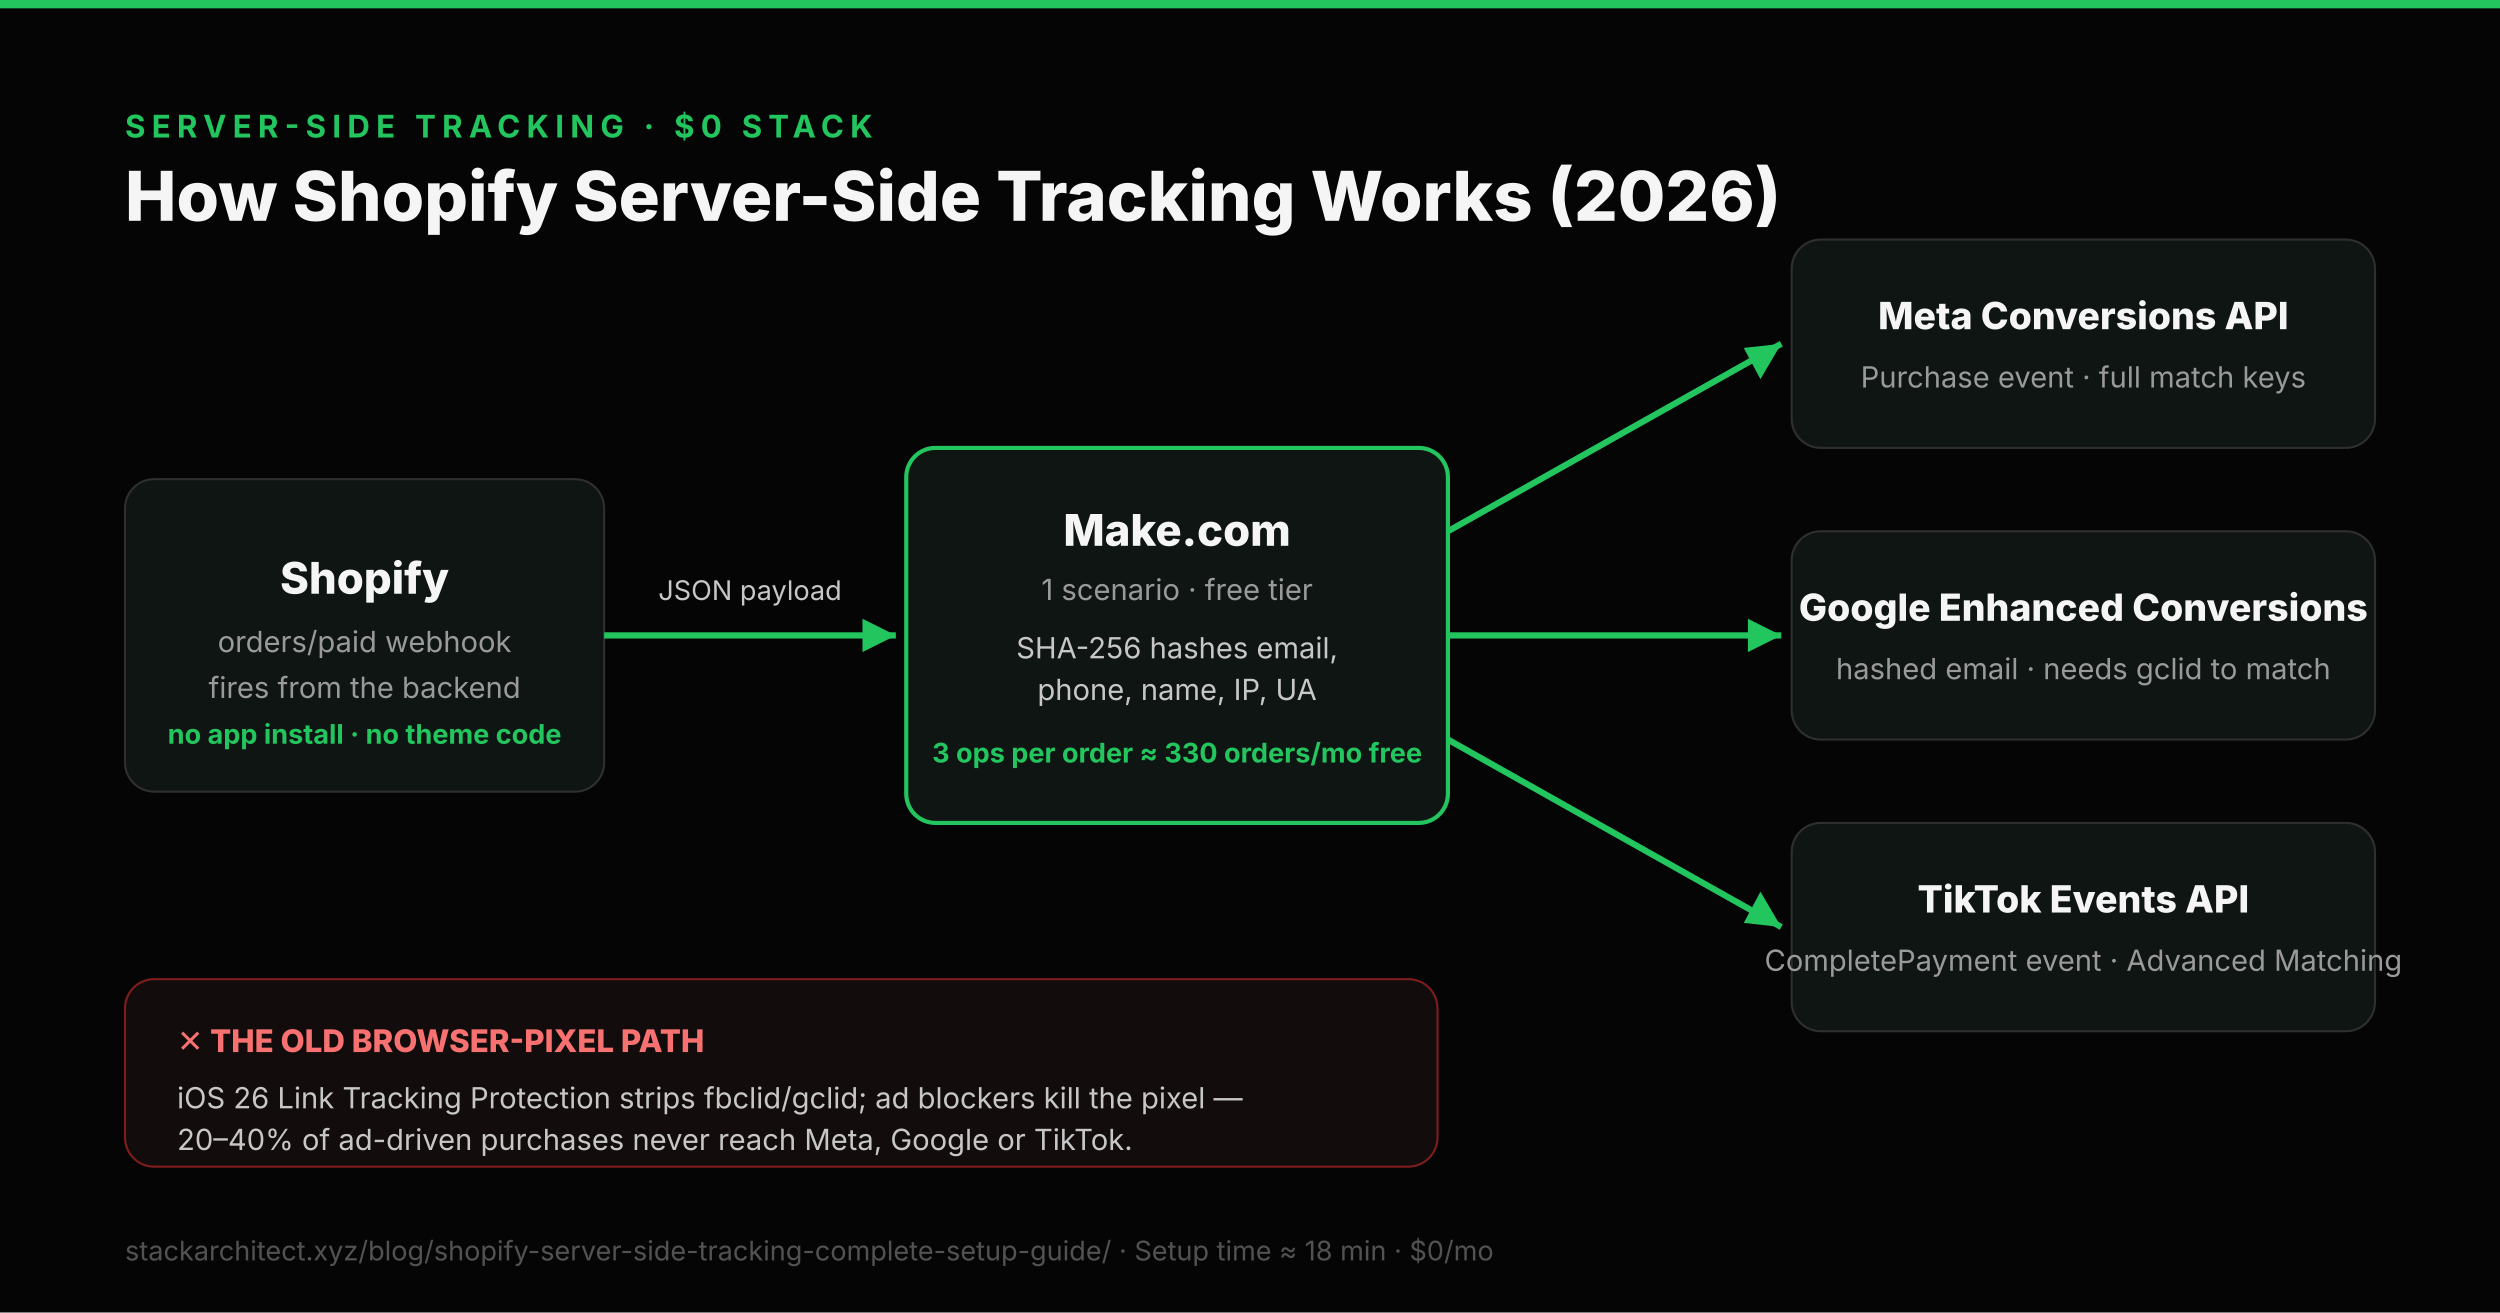
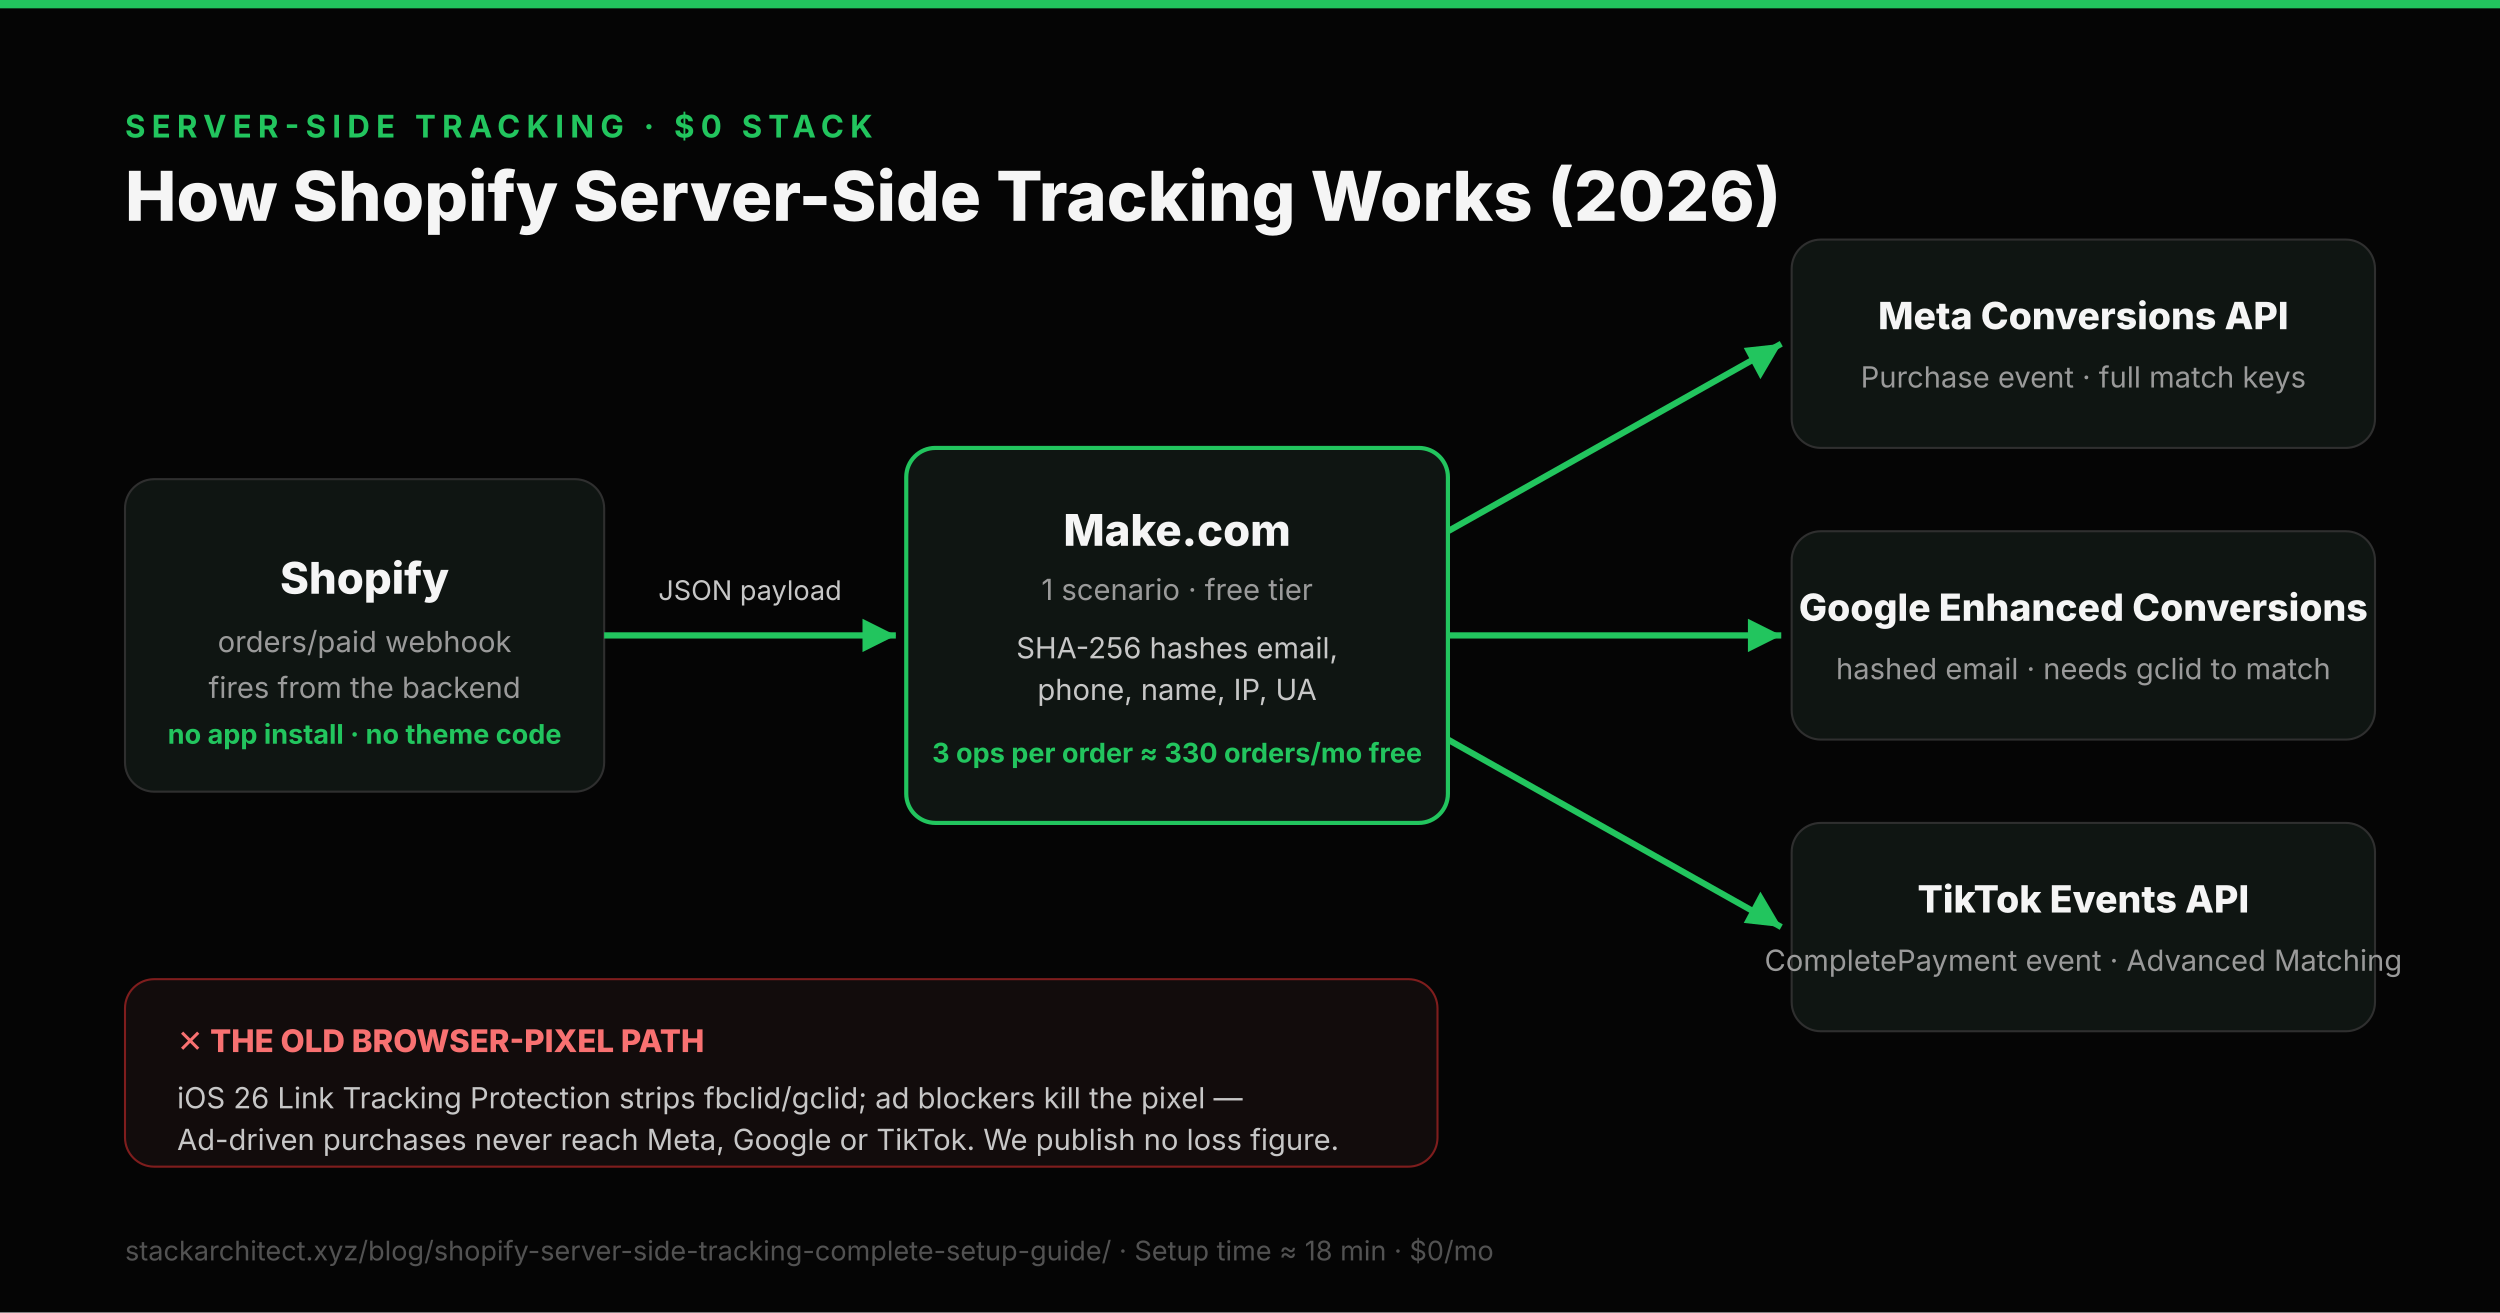
<svg xmlns="http://www.w3.org/2000/svg" viewBox="0 0 1200 630" role="img" aria-labelledby="t d" font-family="Inter,Segoe UI,Arial,sans-serif">
  <rect width="1200" height="630" fill="#050505" />
  <rect x="0" y="0" width="1200" height="4" fill="#22c55e" />
  <text x="60" y="66" fill="#22c55e" font-size="15" font-weight="700" letter-spacing="3">SERVER-SIDE TRACKING · $0 STACK</text>
  <text x="60" y="106" fill="#f5f5f5" font-size="33" font-weight="800">How Shopify Server-Side Tracking Works (2026)</text>
  <rect x="60" y="230" width="230" height="150" rx="14" fill="#0f1512" stroke="#2f2f2f" />
  <text x="175" y="285" fill="#f5f5f5" font-size="21" font-weight="800" text-anchor="middle">Shopify</text>
  <text x="175" y="313" fill="#9a9a9a" font-size="14" text-anchor="middle">orders/paid webhook</text>
  <text x="175" y="335" fill="#9a9a9a" font-size="14" text-anchor="middle">fires from the backend</text>
  <text x="175" y="357" fill="#22c55e" font-size="13" font-weight="700" text-anchor="middle">no app install · no theme code</text>
  <line x1="290" y1="305" x2="430" y2="305" stroke="#22c55e" stroke-width="3" />
  <polygon points="430,305 414,297 414,313" fill="#22c55e" />
  <text x="360" y="288" fill="#c7c7c7" font-size="13" text-anchor="middle">JSON payload</text>
  <rect x="435" y="215" width="260" height="180" rx="14" fill="#0f1512" stroke="#22c55e" stroke-width="2" />
  <text x="565" y="262" fill="#f5f5f5" font-size="21" font-weight="800" text-anchor="middle">Make.com</text>
  <text x="565" y="288" fill="#9a9a9a" font-size="14" text-anchor="middle">1 scenario · free tier</text>
  <text x="565" y="316" fill="#c7c7c7" font-size="14" text-anchor="middle">SHA-256 hashes email,</text>
  <text x="565" y="336" fill="#c7c7c7" font-size="14" text-anchor="middle">phone, name, IP, UA</text>
  <text x="565" y="366" fill="#22c55e" font-size="13" font-weight="700" text-anchor="middle">3 ops per order ≈ 330 orders/mo free</text>
  <line x1="695" y1="255" x2="855" y2="165" stroke="#22c55e" stroke-width="3" />
  <polygon points="855,165 837,167 845,182" fill="#22c55e" />
  <line x1="695" y1="305" x2="855" y2="305" stroke="#22c55e" stroke-width="3" />
  <polygon points="855,305 839,297 839,313" fill="#22c55e" />
  <line x1="695" y1="355" x2="855" y2="445" stroke="#22c55e" stroke-width="3" />
  <polygon points="855,445 845,428 837,443" fill="#22c55e" />
  <rect x="860" y="115" width="280" height="100" rx="14" fill="#0f1512" stroke="#2f2f2f" />
  <text x="1000" y="158" fill="#f5f5f5" font-size="18" font-weight="800" text-anchor="middle">Meta Conversions API</text>
  <text x="1000" y="186" fill="#9a9a9a" font-size="14" text-anchor="middle">Purchase event · full match keys</text>
  <rect x="860" y="255" width="280" height="100" rx="14" fill="#0f1512" stroke="#2f2f2f" />
  <text x="1000" y="298" fill="#f5f5f5" font-size="18" font-weight="800" text-anchor="middle">Google Enhanced Conversions</text>
  <text x="1000" y="326" fill="#9a9a9a" font-size="14" text-anchor="middle">hashed email · needs gclid to match</text>
  <rect x="860" y="395" width="280" height="100" rx="14" fill="#0f1512" stroke="#2f2f2f" />
  <text x="1000" y="438" fill="#f5f5f5" font-size="18" font-weight="800" text-anchor="middle">TikTok Events API</text>
  <text x="1000" y="466" fill="#9a9a9a" font-size="14" text-anchor="middle">CompletePayment event · Advanced Matching</text>
  <rect x="60" y="470" width="630" height="90" rx="14" fill="#120c0c" stroke="#7f1d1d" />
  <text x="85" y="505" fill="#f87171" font-size="15" font-weight="800">✕ THE OLD BROWSER-PIXEL PATH</text>
  <text x="85" y="532" fill="#c7c7c7" font-size="14">iOS 26 Link Tracking Protection strips fbclid/gclid; ad blockers kill the pixel —</text>
-   <text x="85" y="552" fill="#c7c7c7" font-size="14">20–40% of ad-driven purchases never reach Meta, Google or TikTok.</text>
+   <text x="85" y="552" fill="#c7c7c7" font-size="14">Ad-driven purchases never reach Meta, Google or TikTok. We publish no loss figure.</text>
  <text x="60" y="605" fill="#525252" font-size="13">stackarchitect.xyz/blog/shopify-server-side-tracking-complete-setup-guide/ · Setup time ≈ 18 min · $0/mo</text>
</svg>
